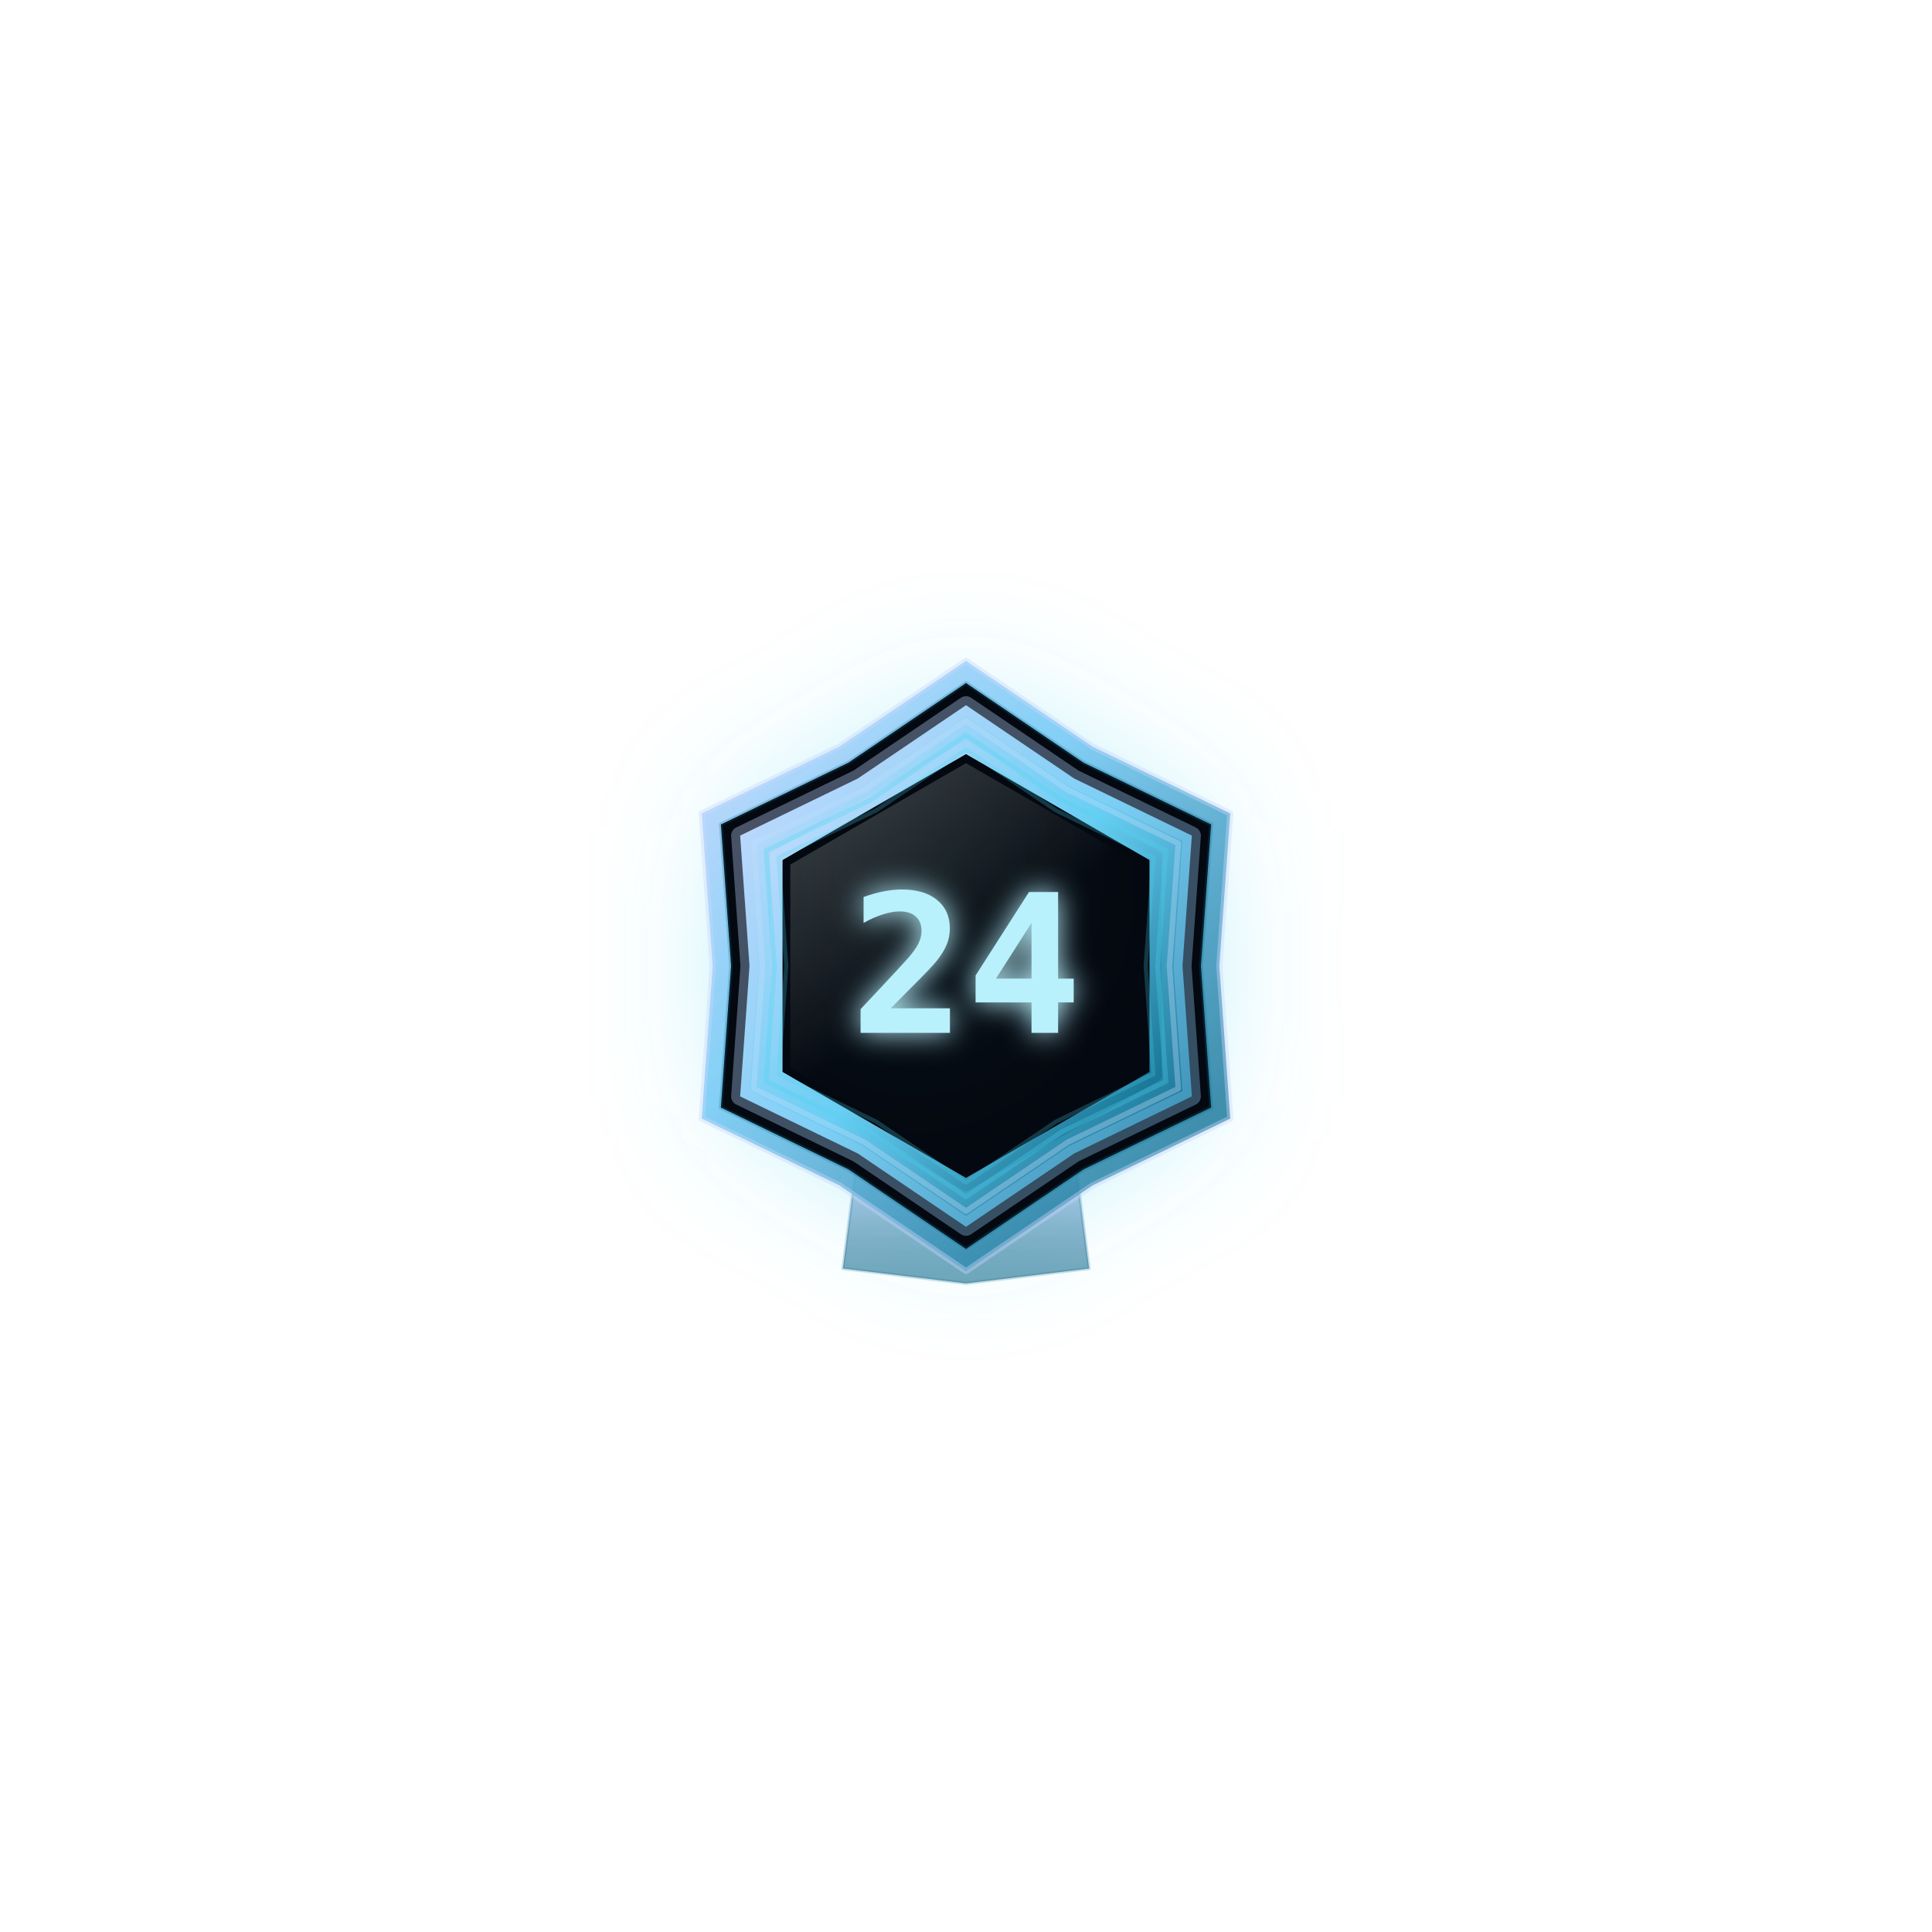
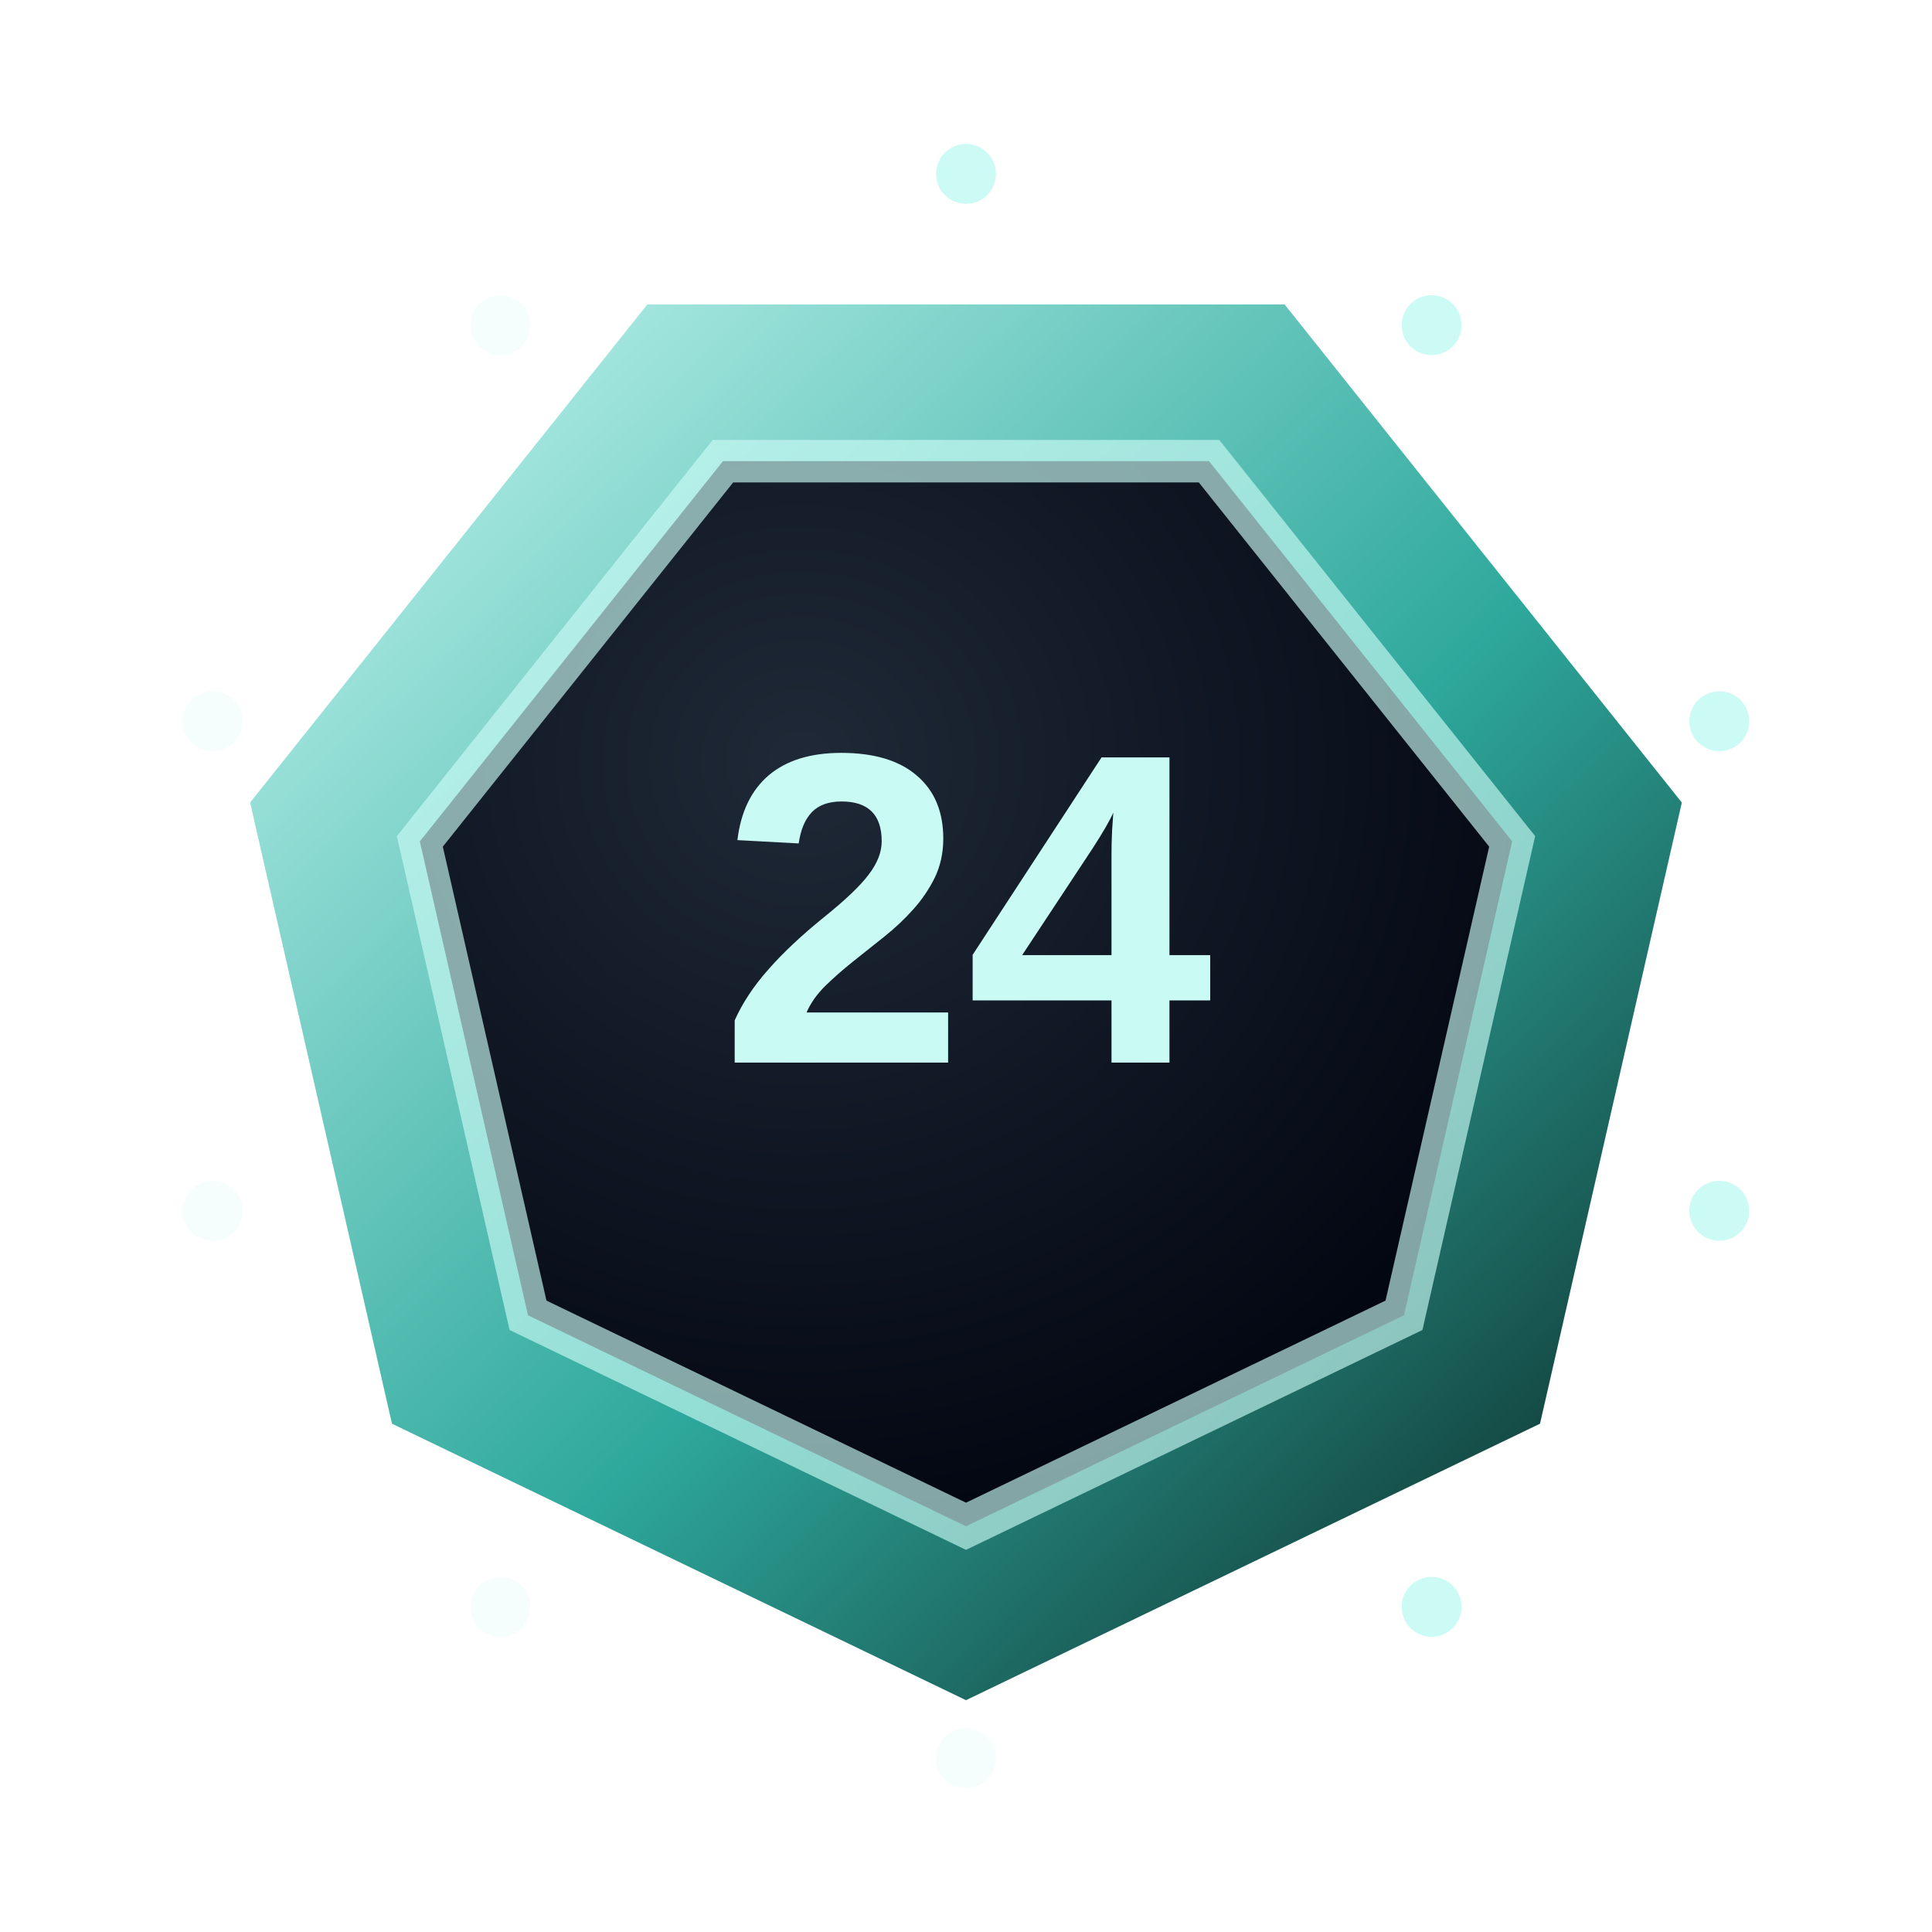
- <svg xmlns="http://www.w3.org/2000/svg" width="252" height="252" viewBox="-84 -84 252 252">
+ <svg xmlns="http://www.w3.org/2000/svg" width="100" height="100" viewBox="0 0 100 100">
  <defs>
-     <radialGradient id="bgajbex" cx="35%" cy="28%" r="72%">
-       <stop offset="0%" stop-color="#081218" />
-       <stop offset="100%" stop-color="#040810" />
+     <linearGradient id="g" x1="0" y1="0" x2="1" y2="1">
+       <stop offset="0%" stop-color="#c9faf4" />
+       <stop offset="55%" stop-color="#2ea89c" />
+       <stop offset="100%" stop-color="#081b1a" />
+     </linearGradient>
+     <radialGradient id="bg" cx="35%" cy="28%" r="72%">
+       <stop offset="0%" stop-color="#1f2937" />
+       <stop offset="100%" stop-color="#030712" />
    </radialGradient>
-     <linearGradient id="rimajbex" x1="5%" y1="5%" x2="95%" y2="95%">
-       <stop offset="0%" stop-color="#c5dcfd" />
-       <stop offset="50%" stop-color="#69cef3" />
-       <stop offset="100%" stop-color="#0c6888" />
-     </linearGradient>
-     <linearGradient id="transRingajbex" x1="0%" y1="0%" x2="100%" y2="100%">
-       <stop offset="0%" stop-color="#c9d6fd" />
-       <stop offset="100%" stop-color="#7ccaf5" />
-     </linearGradient>
-     <linearGradient id="shajbex" x1="18%" y1="0%" x2="82%" y2="100%">
-       <stop offset="0%" stop-color="white" stop-opacity="0.2" />
-       <stop offset="50%" stop-color="white" stop-opacity="0" />
-     </linearGradient>
-     <filter id="glajbex" x="-40%" y="-40%" width="180%" height="180%">
-       <feGaussianBlur stdDeviation="1.8" result="b" />
-       <feMerge>
-         <feMergeNode in="b" />
-         <feMergeNode in="SourceGraphic" />
-       </feMerge>
-     </filter>
-     <filter id="haloajbex" x="-150%" y="-150%" width="500%" height="500%">
-       <feGaussianBlur stdDeviation="9" result="b" />
-       <feMerge>
-         <feMergeNode in="b" />
-         <feMergeNode in="SourceGraphic" />
-       </feMerge>
-     </filter>
-     <linearGradient id="pgajbex_0" x1="5%" y1="0%" x2="95%" y2="100%">
-       <stop offset="0%" stop-color="#c0e4fd" stop-opacity="0.95" />
-       <stop offset="38%" stop-color="#61d0f2" stop-opacity="0.9" />
-       <stop offset="100%" stop-color="#0c6888" stop-opacity="0.85" />
-     </linearGradient>
-     <linearGradient id="pgajbex_1" x1="5%" y1="0%" x2="95%" y2="100%">
-       <stop offset="0%" stop-color="#c8d8fd" stop-opacity="0.95" />
-       <stop offset="38%" stop-color="#79cbf5" stop-opacity="0.9" />
-       <stop offset="100%" stop-color="#0c6888" stop-opacity="0.85" />
-     </linearGradient>
-     <linearGradient id="apajbex_0" x1="0%" y1="0%" x2="0%" y2="100%">
-       <stop offset="0%" stop-color="#c6dbfd" />
-       <stop offset="100%" stop-color="#0c6888" stop-opacity="0.65" />
-     </linearGradient>
  </defs>
-   <path d="M71.46,24.99 L70.24,42.00L71.46,59.01 L56.12,66.45L42.00,76.02 L27.88,66.45L12.54,59.01 L13.76,42.00L12.54,24.99 L27.88,17.55L42.00,7.98 L56.12,17.55Z" fill="#4ad4f0" fill-opacity="0.47" filter="url(#haloajbex)" />
-   <path d="M27.88,66.45 L42.00,76.02 L56.12,66.45 L58.06,81.46 L42.00,83.40 L25.94,81.46 Z" fill="url(#apajbex_0)" opacity="0.9" />
-   <path d="M27.88,66.45 L42.00,76.02 L56.12,66.45" fill="none" stroke="#c6dbfd" stroke-width="0.9" stroke-opacity="0.52" stroke-linejoin="round" />
-   <path d="M27.88,66.45 L42.00,76.02 L56.12,66.45 L58.06,81.46 L42.00,83.40 L25.94,81.46 Z" fill="none" stroke="#0c6888" stroke-width="0.4" stroke-opacity="0.2" stroke-linejoin="round" />
-   <path d="M73.97,23.54 L72.64,42.00L73.97,60.46 L57.32,68.53L42.00,78.91 L26.68,68.53L10.03,60.46 L11.36,42.00L10.03,23.54 L26.68,15.47L42.00,5.09 L57.32,15.47Z" fill="url(#pgajbex_0)" />
-   <path d="M71.46,24.99 L70.24,42.00L71.46,59.01 L56.12,66.45L42.00,76.02 L27.88,66.45L12.54,59.01 L13.76,42.00L12.54,24.99 L27.88,17.55L42.00,7.98 L56.12,17.55Z" fill="#040810" />
-   <path d="M73.97,23.54 L72.64,42.00L73.97,60.46 L57.32,68.53L42.00,78.91 L26.68,68.53L10.03,60.46 L11.36,42.00L10.03,23.54 L26.68,15.47L42.00,5.09 L57.32,15.47Z" fill="none" stroke="#c0e4fd" stroke-width="0.8" stroke-opacity="0.48" stroke-linejoin="round" />
-   <path d="M71.46,24.99 L70.24,42.00L71.46,59.01 L56.12,66.45L42.00,76.02 L27.88,66.45L12.54,59.01 L13.76,42.00L12.54,24.99 L27.88,17.55L42.00,7.98 L56.12,17.55Z" fill="none" stroke="#0c6888" stroke-width="0.5" stroke-opacity="0.28" stroke-linejoin="round" />
-   <path d="M76.47,22.10 L75.04,42.00L76.47,61.90 L58.52,70.61L42.00,81.80 L25.48,70.61L7.53,61.90 L8.96,42.00L7.53,22.10 L25.48,13.39L42.00,2.20 L58.52,13.39Z" fill="url(#pgajbex_1)" />
-   <path d="M73.97,23.54 L72.64,42.00L73.97,60.46 L57.32,68.53L42.00,78.91 L26.68,68.53L10.03,60.46 L11.36,42.00L10.03,23.54 L26.68,15.47L42.00,5.09 L57.32,15.47Z" fill="#040810" />
-   <path d="M76.47,22.10 L75.04,42.00L76.47,61.90 L58.52,70.61L42.00,81.80 L25.48,70.61L7.53,61.90 L8.96,42.00L7.53,22.10 L25.48,13.39L42.00,2.20 L58.52,13.39Z" fill="none" stroke="#c8d8fd" stroke-width="0.8" stroke-opacity="0.4" stroke-linejoin="round" />
-   <path d="M73.97,23.54 L72.64,42.00L73.97,60.46 L57.32,68.53L42.00,78.91 L26.68,68.53L10.03,60.46 L11.36,42.00L10.03,23.54 L26.68,15.47L42.00,5.09 L57.32,15.47Z" fill="none" stroke="#0c6888" stroke-width="0.5" stroke-opacity="0.24" stroke-linejoin="round" />
-   <path d="M71.46,24.99 L70.24,42.00L71.46,59.01 L56.12,66.45L42.00,76.02 L27.88,66.45L12.54,59.01 L13.76,42.00L12.54,24.99 L27.88,17.55L42.00,7.98 L56.12,17.55Z" fill="url(#rimajbex)" />
-   <path d="M66.73,27.72L66.73,56.28L42.00,70.56L17.27,56.28L17.27,27.72L42.00,13.44Z" fill="#040810" />
-   <path d="M66.73,27.72L66.73,56.28L42.00,70.56L17.27,56.28L17.27,27.72L42.00,13.44Z" fill="none" stroke="url(#rimajbex)" stroke-width="1.596" stroke-linejoin="round" />
-   <path d="M64.92,28.77L64.92,55.23L42.00,68.46L19.08,55.23L19.08,28.77L42.00,15.54Z" fill="url(#bgajbex)" />
-   <path d="M64.92,28.77L64.92,55.23L42.00,68.46L19.08,55.23L19.08,28.77L42.00,15.54Z" fill="url(#shajbex)" />
-   <path d="M71.46,24.99 L70.24,42.00L71.46,59.01 L56.12,66.45L42.00,76.02 L27.88,66.45L12.54,59.01 L13.76,42.00L12.54,24.99 L27.88,17.55L42.00,7.98 L56.12,17.55Z" fill="none" stroke="url(#transRingajbex)" stroke-width="2.352" stroke-opacity="0.36" stroke-linejoin="round" />
-   <path d="M69.69,26.01 L68.54,42.00L69.69,57.99 L55.27,64.99L42.00,73.98 L28.73,64.99L14.31,57.99 L15.46,42.00L14.31,26.01 L28.73,19.01L42.00,10.02 L55.27,19.01Z" fill="none" stroke="#c6dbfd" stroke-width="0.72" stroke-opacity="0.36" stroke-linejoin="round" />
-   <path d="M68.07,26.95 L66.99,42.00L68.07,57.05 L54.49,63.64L42.00,72.11 L29.51,63.64L15.93,57.05 L17.01,42.00L15.93,26.95 L29.51,20.36L42.00,11.89 L54.49,20.36Z" fill="none" stroke="#4ad4f0" stroke-width="0.63" stroke-opacity="0.3" stroke-linejoin="round" />
-   <path d="M66.45,27.88 L65.44,42.00L66.45,56.12 L53.72,62.30L42.00,70.24 L30.28,62.30L17.55,56.12 L18.56,42.00L17.55,27.88 L30.28,21.70L42.00,13.76 L53.72,21.70Z" fill="none" stroke="#4ad4f0" stroke-width="0.54" stroke-opacity="0.24" stroke-linejoin="round" />
-   <text x="42" y="42" text-anchor="middle" dominant-baseline="central" font-family="Orbitron,monospace" font-weight="900" font-size="25.2" fill="#b8f0fc" filter="url(#glajbex)">24</text>
+   <path d="M 66.49 15.76 L 87.05 41.54 L 79.71 73.69 L 50.00 88.00 L 20.29 73.69 L 12.95 41.54 L 33.51 15.76 Z" fill="#2db7aa" opacity="0.28" />
+   <path d="M 66.49 15.76 L 87.05 41.54 L 79.71 73.69 L 50.00 88.00 L 20.29 73.69 L 12.95 41.54 L 33.51 15.76 Z" fill="url(#g)" />
+   <path d="M 62.58 23.87 L 78.27 43.55 L 72.67 68.08 L 50.00 79.00 L 27.33 68.08 L 21.73 43.55 L 37.42 23.87 Z" fill="url(#bg)" />
+   <path d="M 62.58 23.87 L 78.27 43.55 L 72.67 68.08 L 50.00 79.00 L 27.33 68.08 L 21.73 43.55 L 37.42 23.87 Z" fill="none" stroke="#c9faf4" stroke-width="2.2" opacity="0.65" />
+   <circle cx="50.00" cy="9.00" r="1.55" fill="#c9faf4" opacity="0.95" />
+   <circle cx="74.10" cy="16.83" r="1.55" fill="#c9faf4" opacity="0.95" />
+   <circle cx="88.99" cy="37.33" r="1.55" fill="#c9faf4" opacity="0.95" />
+   <circle cx="88.99" cy="62.67" r="1.55" fill="#c9faf4" opacity="0.95" />
+   <circle cx="74.10" cy="83.17" r="1.55" fill="#c9faf4" opacity="0.95" />
+   <circle cx="50.00" cy="91.00" r="1.55" fill="#c9faf4" opacity="0.18" />
+   <circle cx="25.90" cy="83.17" r="1.55" fill="#c9faf4" opacity="0.18" />
+   <circle cx="11.01" cy="62.67" r="1.55" fill="#c9faf4" opacity="0.18" />
+   <circle cx="11.01" cy="37.33" r="1.55" fill="#c9faf4" opacity="0.18" />
+   <circle cx="25.90" cy="16.83" r="1.55" fill="#c9faf4" opacity="0.18" />
+   <text x="50" y="55" text-anchor="middle" font-family="Arial, Helvetica, sans-serif" font-weight="700" font-size="22.96" fill="#c9faf4">24</text>
</svg>
